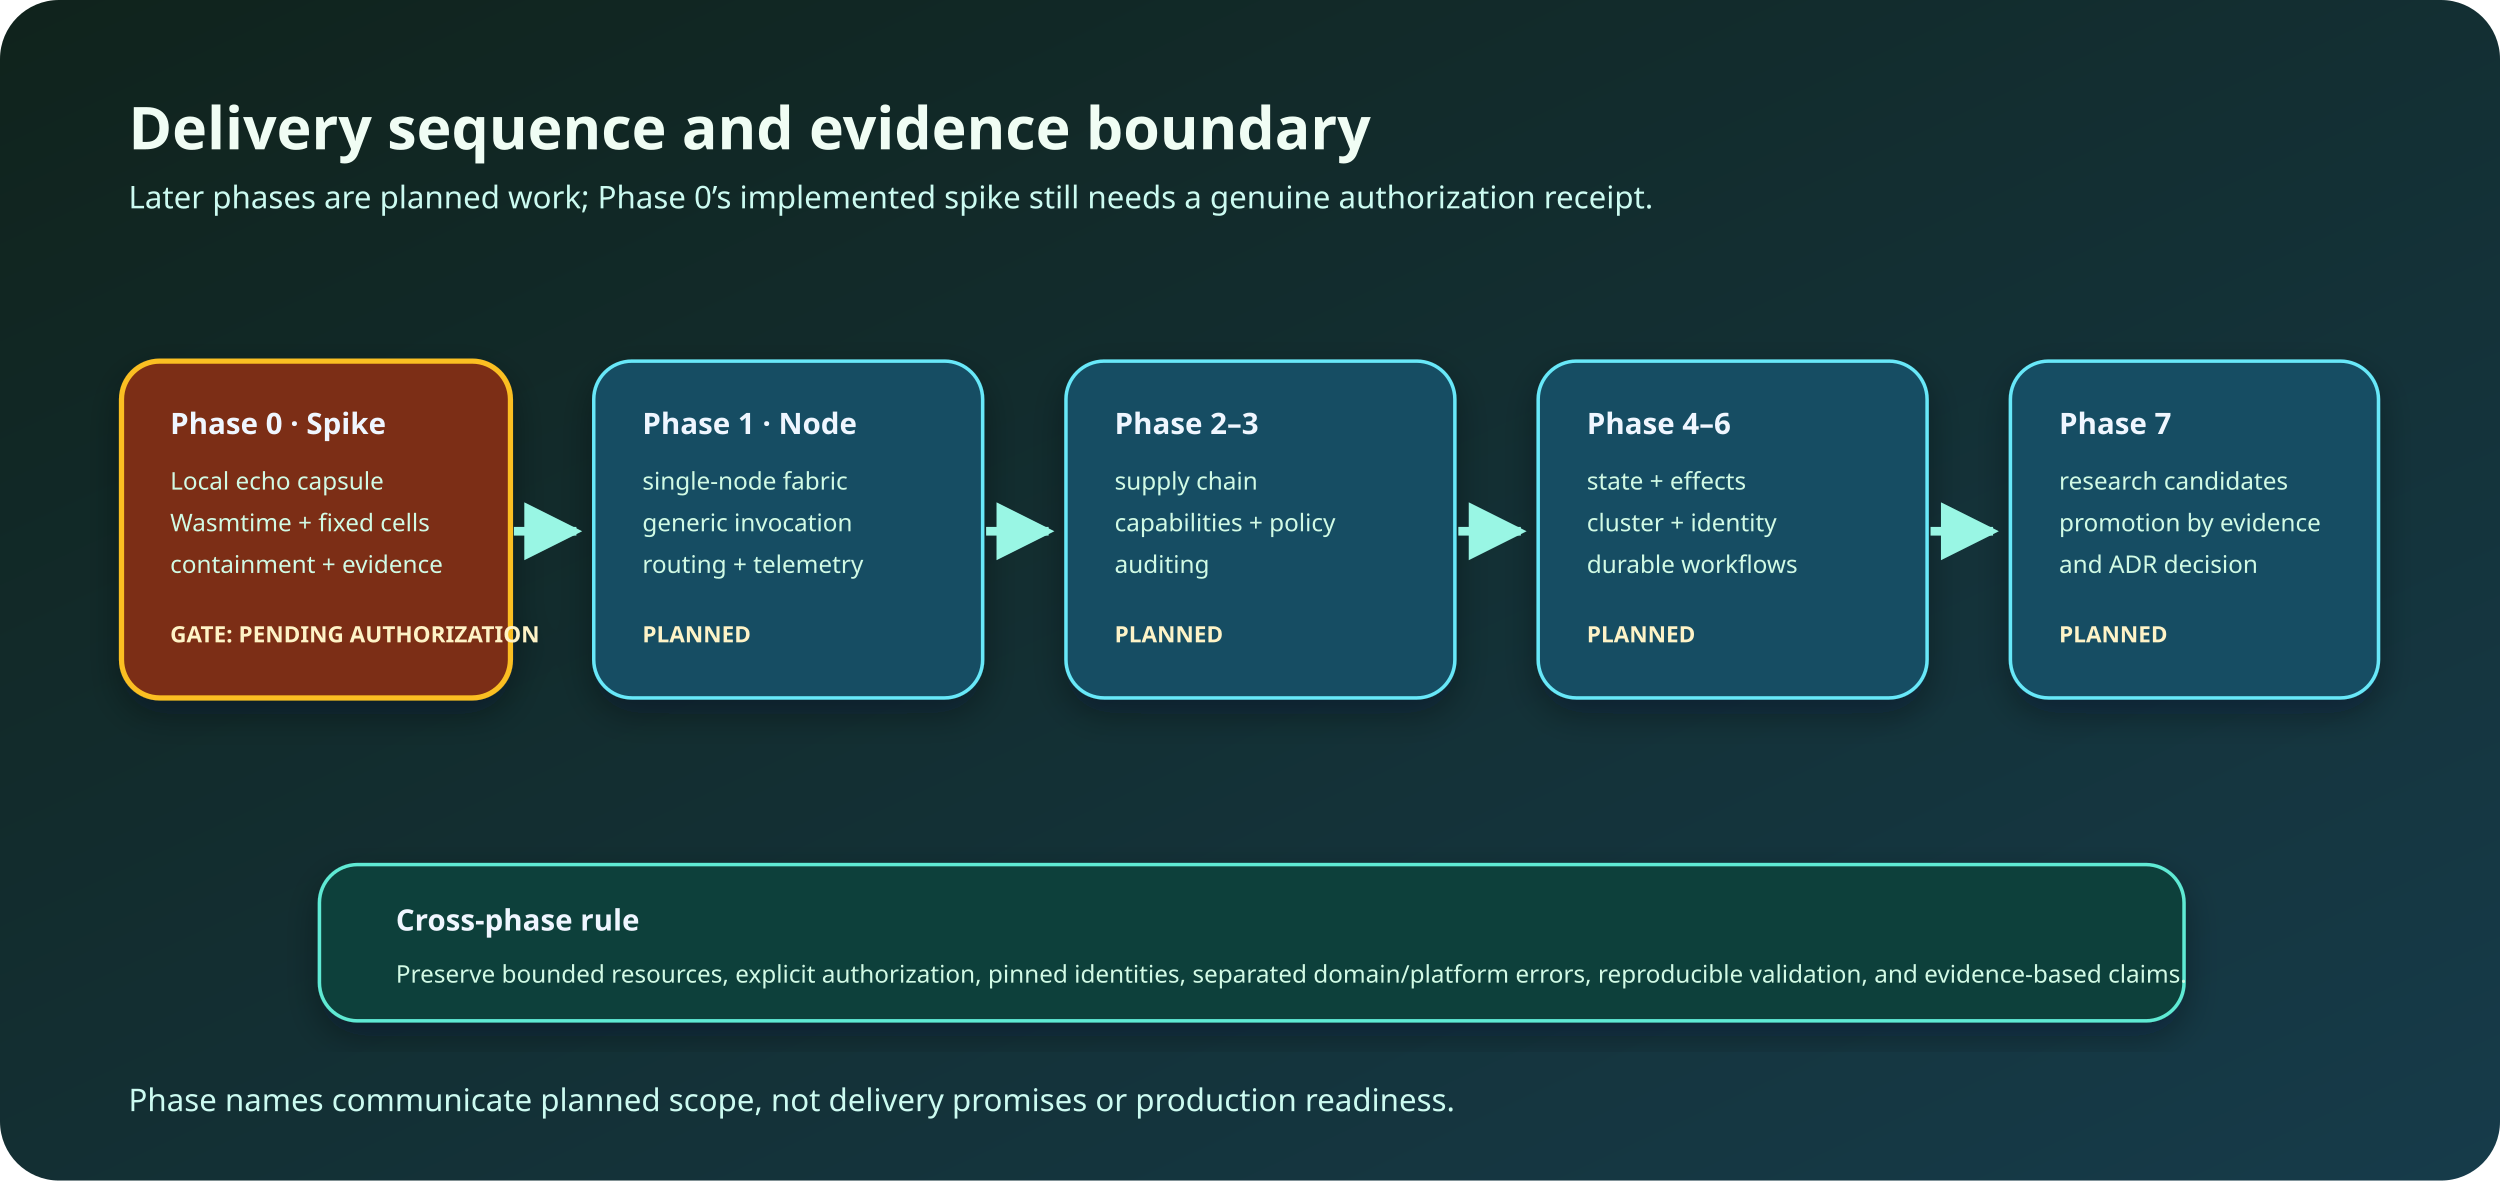
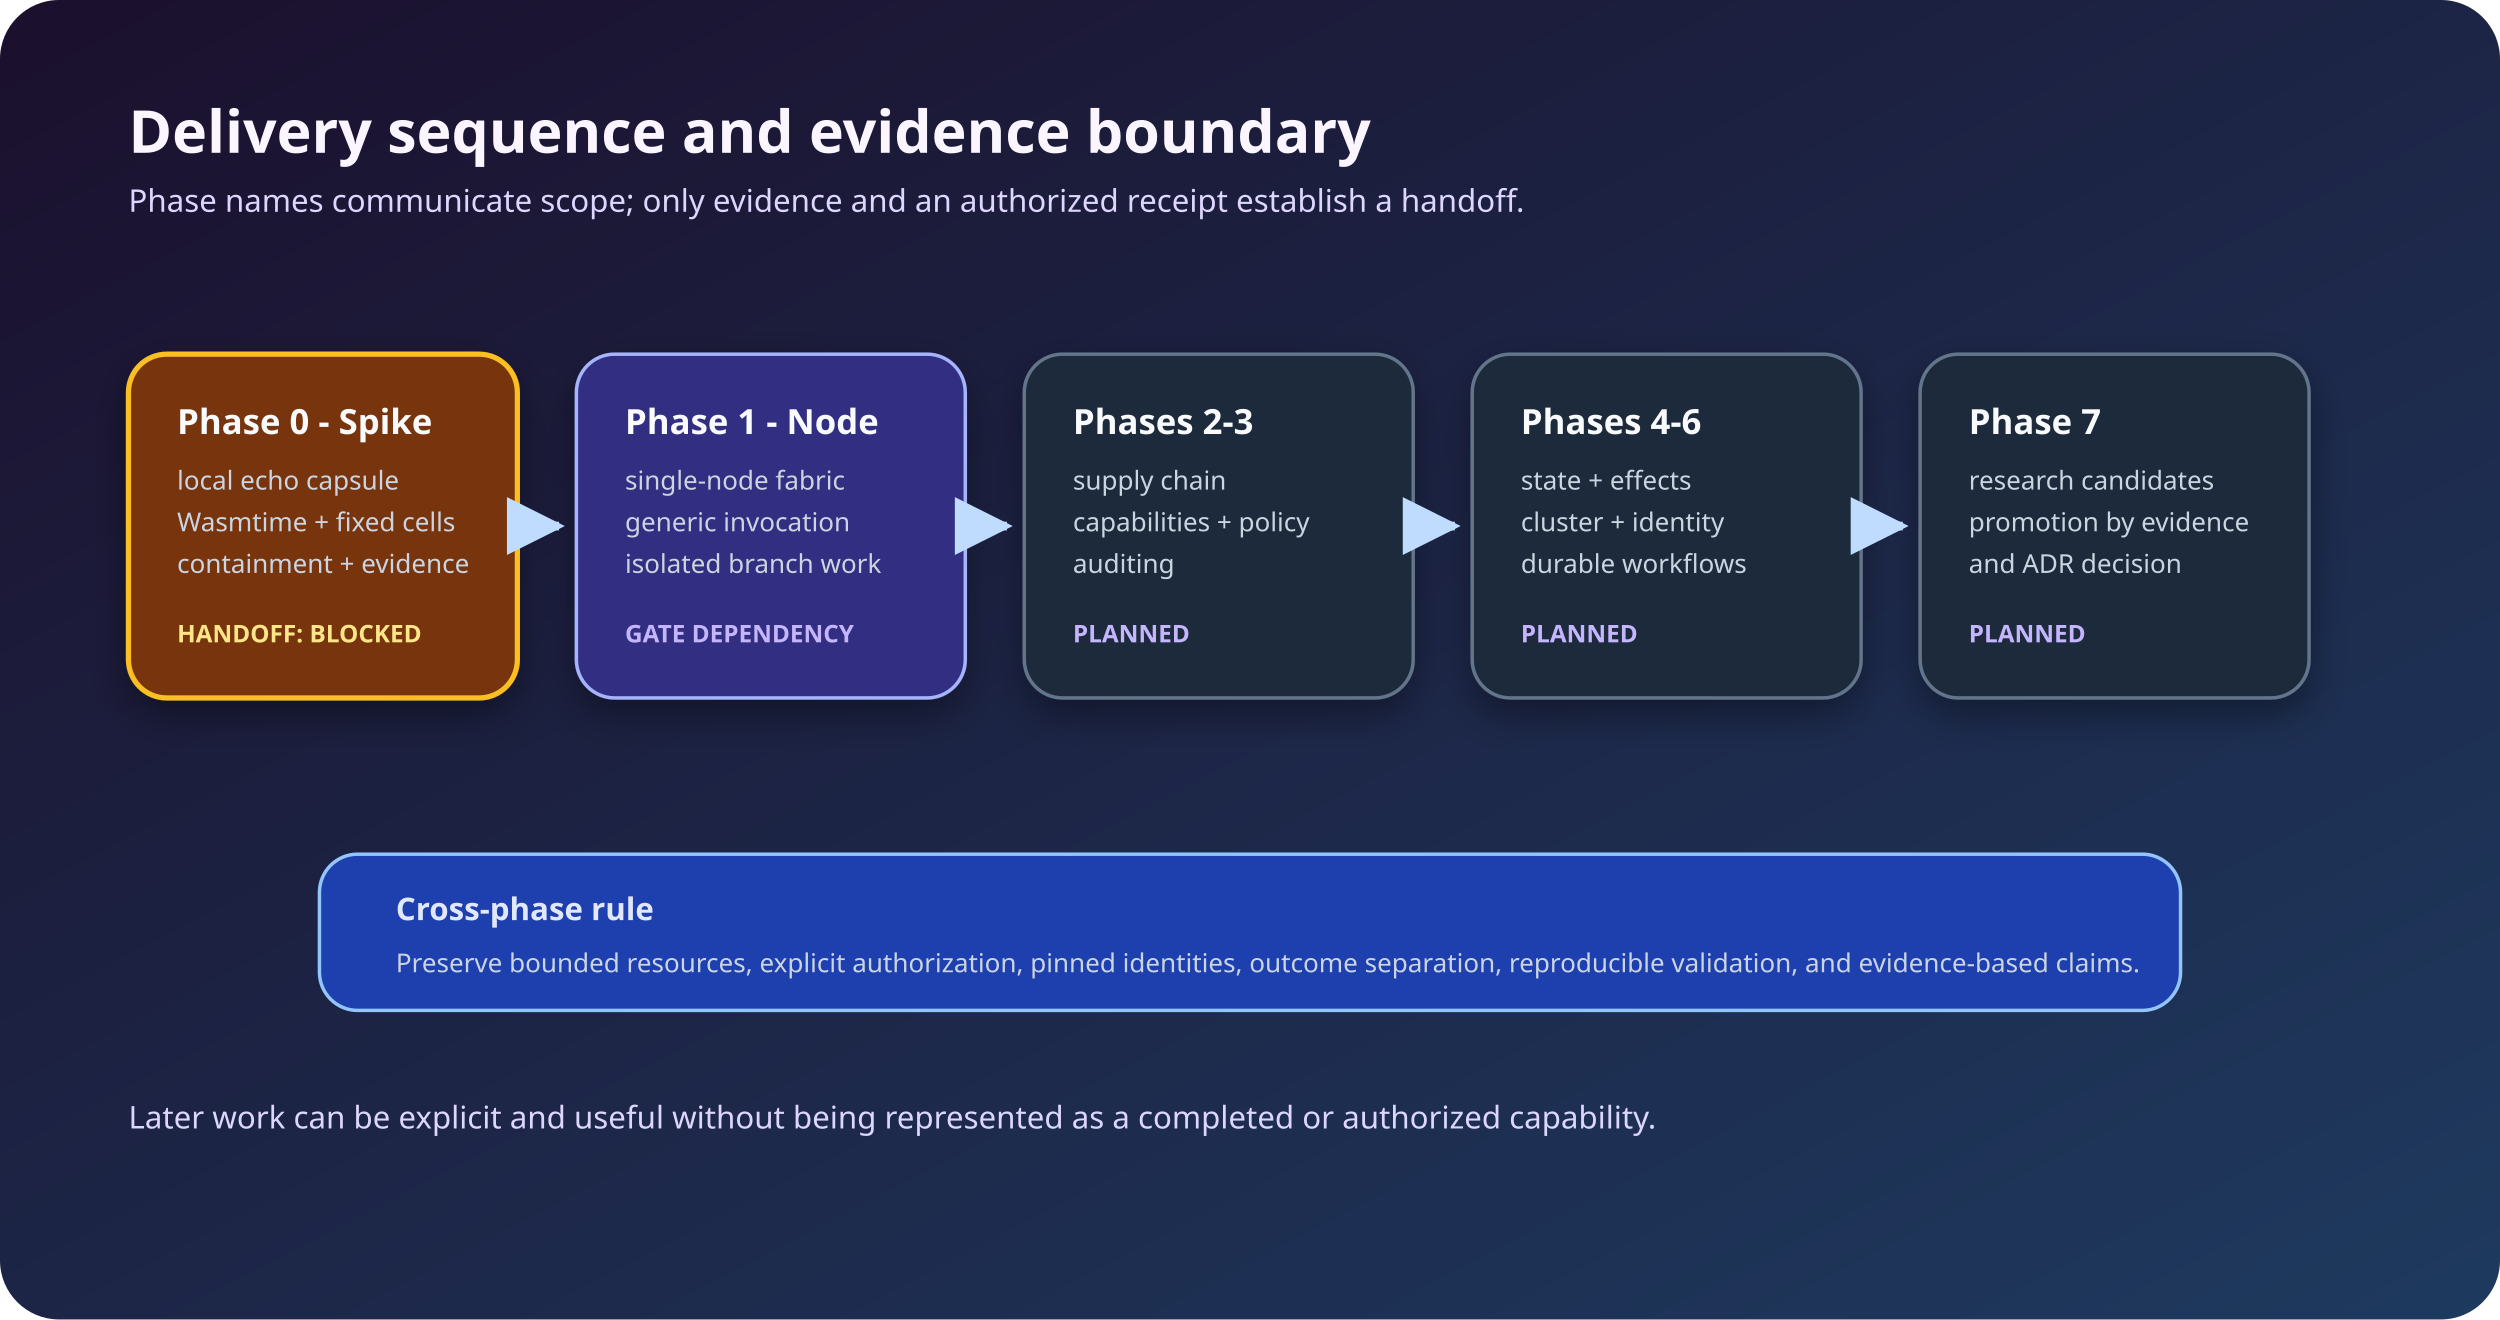
- <svg xmlns="http://www.w3.org/2000/svg" viewBox="0 0 1440 680" role="img" aria-labelledby="title description">
+ <svg xmlns="http://www.w3.org/2000/svg" viewBox="0 0 1440 760" role="img" aria-labelledby="wiki-roadmap-title wiki-roadmap-description">
  <defs>
-     <linearGradient id="background" x1="0" y1="0" x2="1" y2="1">
-       <stop offset="0" stop-color="#10231c" />
-       <stop offset="1" stop-color="#163b4a" />
+     <linearGradient id="wiki-roadmap-background" x1="0" y1="0" x2="1" y2="1">
+       <stop offset="0" stop-color="#1b102d" />
+       <stop offset="1" stop-color="#1e3a5f" />
    </linearGradient>
-     <marker id="arrow" viewBox="0 0 12 12" refX="10" refY="6" markerWidth="8" markerHeight="8" orient="auto-start-reverse">
-       <path d="M 1 1 L 11 6 L 1 11 z" fill="#99f6e4" />
+     <marker id="wiki-roadmap-arrow" viewBox="0 0 12 12" refX="10" refY="6" markerWidth="8" markerHeight="8" orient="auto-start-reverse">
+       <path d="M 1 1 L 11 6 L 1 11 z" fill="#bfdbfe" />
    </marker>
-     <filter id="shadow" x="-20%" y="-20%" width="140%" height="140%">
-       <feDropShadow dx="0" dy="8" stdDeviation="10" flood-color="#020617" flood-opacity=".35" />
+     <filter id="wiki-roadmap-shadow" x="-20%" y="-20%" width="140%" height="140%">
+       <feDropShadow dx="0" dy="9" stdDeviation="11" flood-color="#09090b" flood-opacity=".38" />
    </filter>
    <style>
-       .heading { font: 700 34px system-ui, sans-serif; fill: #f0fdf4; }
-       .subheading { font: 400 18px system-ui, sans-serif; fill: #ccfbf1; }
-       .phase { font: 800 17px system-ui, sans-serif; fill: #eff6ff; }
-       .copy { font: 400 14px system-ui, sans-serif; fill: #d1fae5; }
-       .status { font: 700 13px system-ui, sans-serif; fill: #fef3c7; }
+       .heading { font: 700 34px system-ui, sans-serif; fill: #faf5ff; }
+       .subheading { font: 400 18px system-ui, sans-serif; fill: #ddd6fe; }
+       .phase { font: 700 20px system-ui, sans-serif; fill: #f8fafc; }
+       .copy { font: 400 15px system-ui, sans-serif; fill: #cbd5e1; }
+       .status { font: 700 14px system-ui, sans-serif; fill: #fde68a; }
+       .planned { font: 700 14px system-ui, sans-serif; fill: #c4b5fd; }
+       .rule { font: 700 18px system-ui, sans-serif; fill: #e0e7ff; }
    </style>
  </defs>
-   <rect width="1440" height="680" rx="34" fill="url(#background)" />
-   <text x="74" y="86" class="heading">Delivery sequence and evidence boundary</text>
-   <text x="74" y="120" class="subheading">Later phases are planned work; Phase 0’s implemented spike still needs a genuine authorization receipt.</text>
-   <g filter="url(#shadow)">
-     <rect x="70" y="208" width="224" height="194" rx="22" fill="#7c2d12" stroke="#fbbf24" stroke-width="3" />
-     <text x="98" y="250" class="phase">Phase 0 · Spike</text>
-     <text x="98" y="282" class="copy">Local echo capsule</text>
-     <text x="98" y="306" class="copy">Wasmtime + fixed cells</text>
-     <text x="98" y="330" class="copy">containment + evidence</text>
-     <text x="98" y="370" class="status">GATE: PENDING AUTHORIZATION</text>
-     <rect x="342" y="208" width="224" height="194" rx="22" fill="#164e63" stroke="#67e8f9" stroke-width="2" />
-     <text x="370" y="250" class="phase">Phase 1 · Node</text>
-     <text x="370" y="282" class="copy">single-node fabric</text>
-     <text x="370" y="306" class="copy">generic invocation</text>
-     <text x="370" y="330" class="copy">routing + telemetry</text>
-     <text x="370" y="370" class="status">PLANNED</text>
-     <rect x="614" y="208" width="224" height="194" rx="22" fill="#164e63" stroke="#67e8f9" stroke-width="2" />
-     <text x="642" y="250" class="phase">Phase 2–3</text>
-     <text x="642" y="282" class="copy">supply chain</text>
-     <text x="642" y="306" class="copy">capabilities + policy</text>
-     <text x="642" y="330" class="copy">auditing</text>
-     <text x="642" y="370" class="status">PLANNED</text>
-     <rect x="886" y="208" width="224" height="194" rx="22" fill="#164e63" stroke="#67e8f9" stroke-width="2" />
-     <text x="914" y="250" class="phase">Phase 4–6</text>
-     <text x="914" y="282" class="copy">state + effects</text>
-     <text x="914" y="306" class="copy">cluster + identity</text>
-     <text x="914" y="330" class="copy">durable workflows</text>
-     <text x="914" y="370" class="status">PLANNED</text>
-     <rect x="1158" y="208" width="212" height="194" rx="22" fill="#164e63" stroke="#67e8f9" stroke-width="2" />
-     <text x="1186" y="250" class="phase">Phase 7</text>
-     <text x="1186" y="282" class="copy">research candidates</text>
-     <text x="1186" y="306" class="copy">promotion by evidence</text>
-     <text x="1186" y="330" class="copy">and ADR decision</text>
-     <text x="1186" y="370" class="status">PLANNED</text>
+   <rect width="1440" height="760" rx="34" fill="url(#wiki-roadmap-background)" />
+   <text x="74" y="88" class="heading">Delivery sequence and evidence boundary</text>
+   <text x="74" y="122" class="subheading">Phase names communicate scope; only evidence and an authorized receipt establish a handoff.</text>
+   <g filter="url(#wiki-roadmap-shadow)">
+     <rect x="74" y="204" width="224" height="198" rx="22" fill="#78350f" stroke="#fbbf24" stroke-width="3" />
+     <rect x="332" y="204" width="224" height="198" rx="22" fill="#312e81" stroke="#a5b4fc" stroke-width="2" />
+     <rect x="590" y="204" width="224" height="198" rx="22" fill="#1e293b" stroke="#64748b" stroke-width="2" />
+     <rect x="848" y="204" width="224" height="198" rx="22" fill="#1e293b" stroke="#64748b" stroke-width="2" />
+     <rect x="1106" y="204" width="224" height="198" rx="22" fill="#1e293b" stroke="#64748b" stroke-width="2" />
  </g>
-   <path d="M 296 306 H 332" stroke="#99f6e4" stroke-width="5" marker-end="url(#arrow)" />
-   <path d="M 568 306 H 604" stroke="#99f6e4" stroke-width="5" marker-end="url(#arrow)" />
-   <path d="M 840 306 H 876" stroke="#99f6e4" stroke-width="5" marker-end="url(#arrow)" />
-   <path d="M 1112 306 H 1148" stroke="#99f6e4" stroke-width="5" marker-end="url(#arrow)" />
-   <g filter="url(#shadow)">
-     <rect x="184" y="498" width="1074" height="90" rx="22" fill="#0f3f3a" stroke="#5eead4" stroke-width="2" />
-     <text x="228" y="536" class="phase">Cross-phase rule</text>
-     <text x="228" y="566" class="copy">Preserve bounded resources, explicit authorization, pinned identities, separated domain/platform errors, reproducible validation, and evidence-based claims.</text>
-   </g>
-   <text x="74" y="640" class="subheading">Phase names communicate planned scope, not delivery promises or production readiness.</text>
+   <text x="102" y="250" class="phase">Phase 0 - Spike</text>
+   <text x="102" y="282" class="copy">local echo capsule</text>
+   <text x="102" y="306" class="copy">Wasmtime + fixed cells</text>
+   <text x="102" y="330" class="copy">containment + evidence</text>
+   <text x="102" y="370" class="status">HANDOFF: BLOCKED</text>
+   <text x="360" y="250" class="phase">Phase 1 - Node</text>
+   <text x="360" y="282" class="copy">single-node fabric</text>
+   <text x="360" y="306" class="copy">generic invocation</text>
+   <text x="360" y="330" class="copy">isolated branch work</text>
+   <text x="360" y="370" class="planned">GATE DEPENDENCY</text>
+   <text x="618" y="250" class="phase">Phases 2-3</text>
+   <text x="618" y="282" class="copy">supply chain</text>
+   <text x="618" y="306" class="copy">capabilities + policy</text>
+   <text x="618" y="330" class="copy">auditing</text>
+   <text x="618" y="370" class="planned">PLANNED</text>
+   <text x="876" y="250" class="phase">Phases 4-6</text>
+   <text x="876" y="282" class="copy">state + effects</text>
+   <text x="876" y="306" class="copy">cluster + identity</text>
+   <text x="876" y="330" class="copy">durable workflows</text>
+   <text x="876" y="370" class="planned">PLANNED</text>
+   <text x="1134" y="250" class="phase">Phase 7</text>
+   <text x="1134" y="282" class="copy">research candidates</text>
+   <text x="1134" y="306" class="copy">promotion by evidence</text>
+   <text x="1134" y="330" class="copy">and ADR decision</text>
+   <text x="1134" y="370" class="planned">PLANNED</text>
+   <path d="M 300 303 H 322" stroke="#bfdbfe" stroke-width="5" marker-end="url(#wiki-roadmap-arrow)" />
+   <path d="M 558 303 H 580" stroke="#bfdbfe" stroke-width="5" marker-end="url(#wiki-roadmap-arrow)" />
+   <path d="M 816 303 H 838" stroke="#bfdbfe" stroke-width="5" marker-end="url(#wiki-roadmap-arrow)" />
+   <path d="M 1074 303 H 1096" stroke="#bfdbfe" stroke-width="5" marker-end="url(#wiki-roadmap-arrow)" />
+   <rect x="184" y="492" width="1072" height="90" rx="22" fill="#1e40af" stroke="#93c5fd" stroke-width="2" />
+   <text x="228" y="530" class="rule">Cross-phase rule</text>
+   <text x="228" y="560" class="copy">Preserve bounded resources, explicit authorization, pinned identities, outcome separation, reproducible validation, and evidence-based claims.</text>
+   <text x="74" y="650" class="subheading">Later work can be explicit and useful without being represented as a completed or authorized capability.</text>
</svg>
